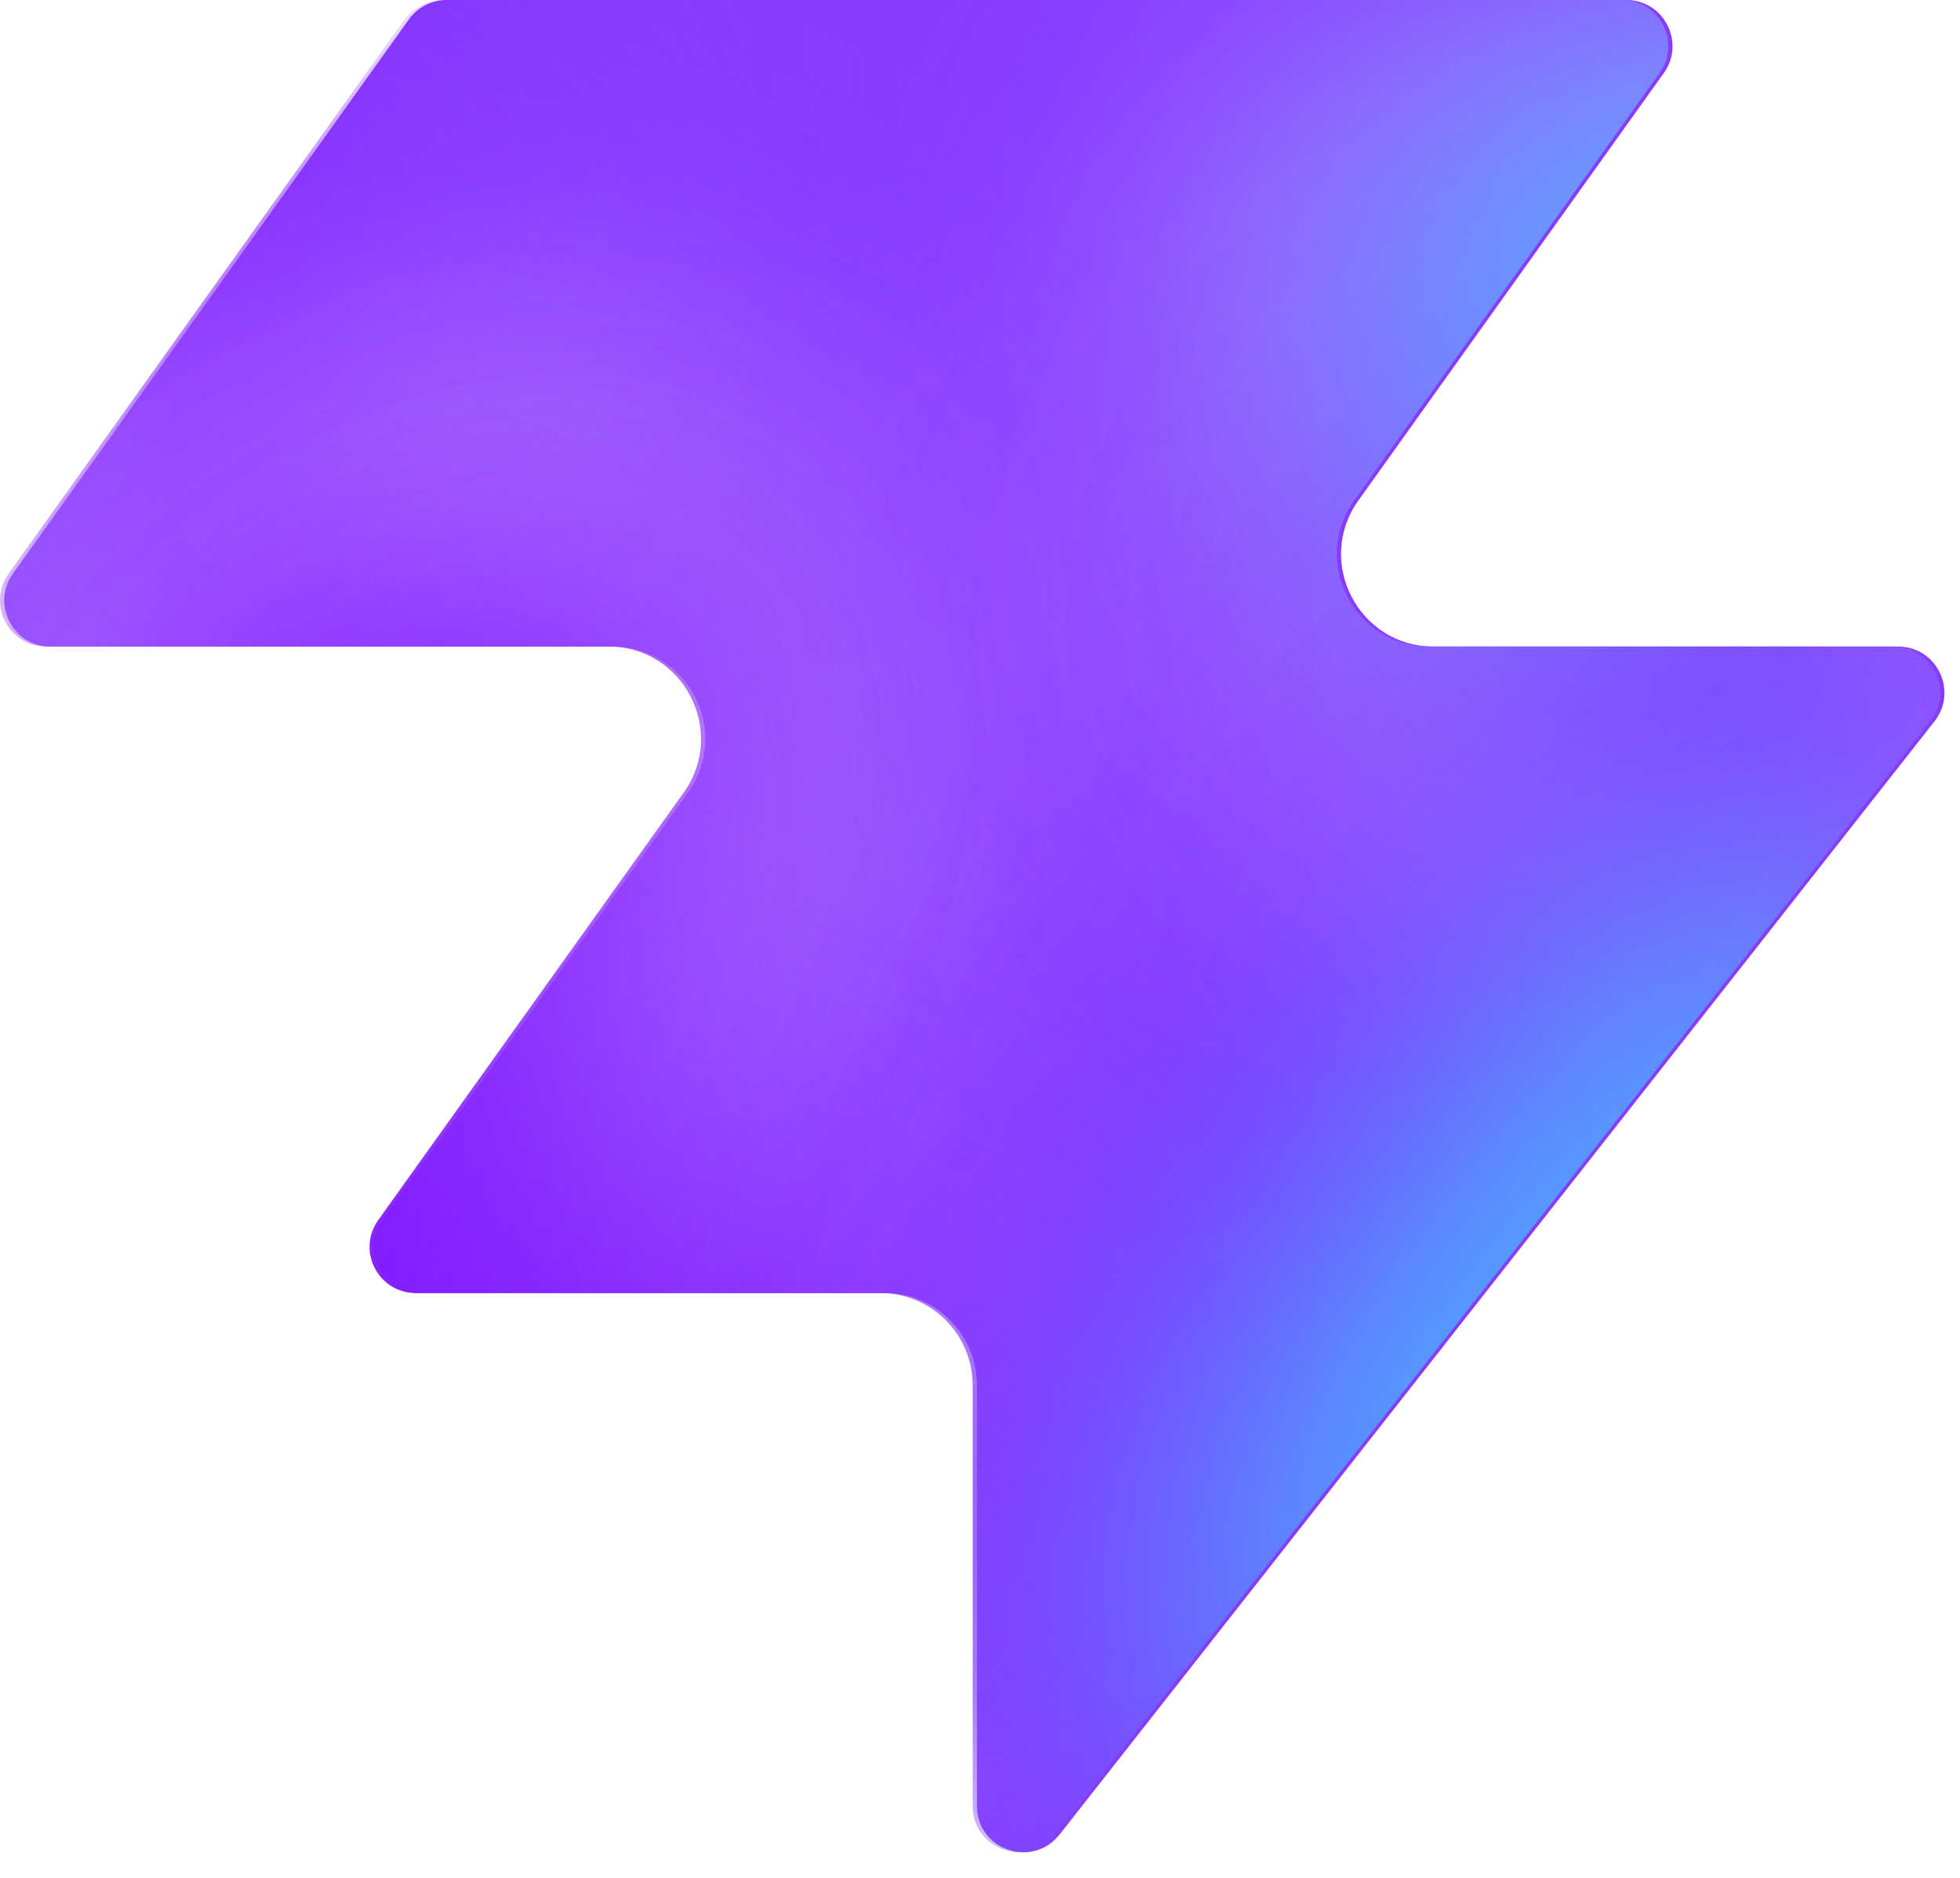
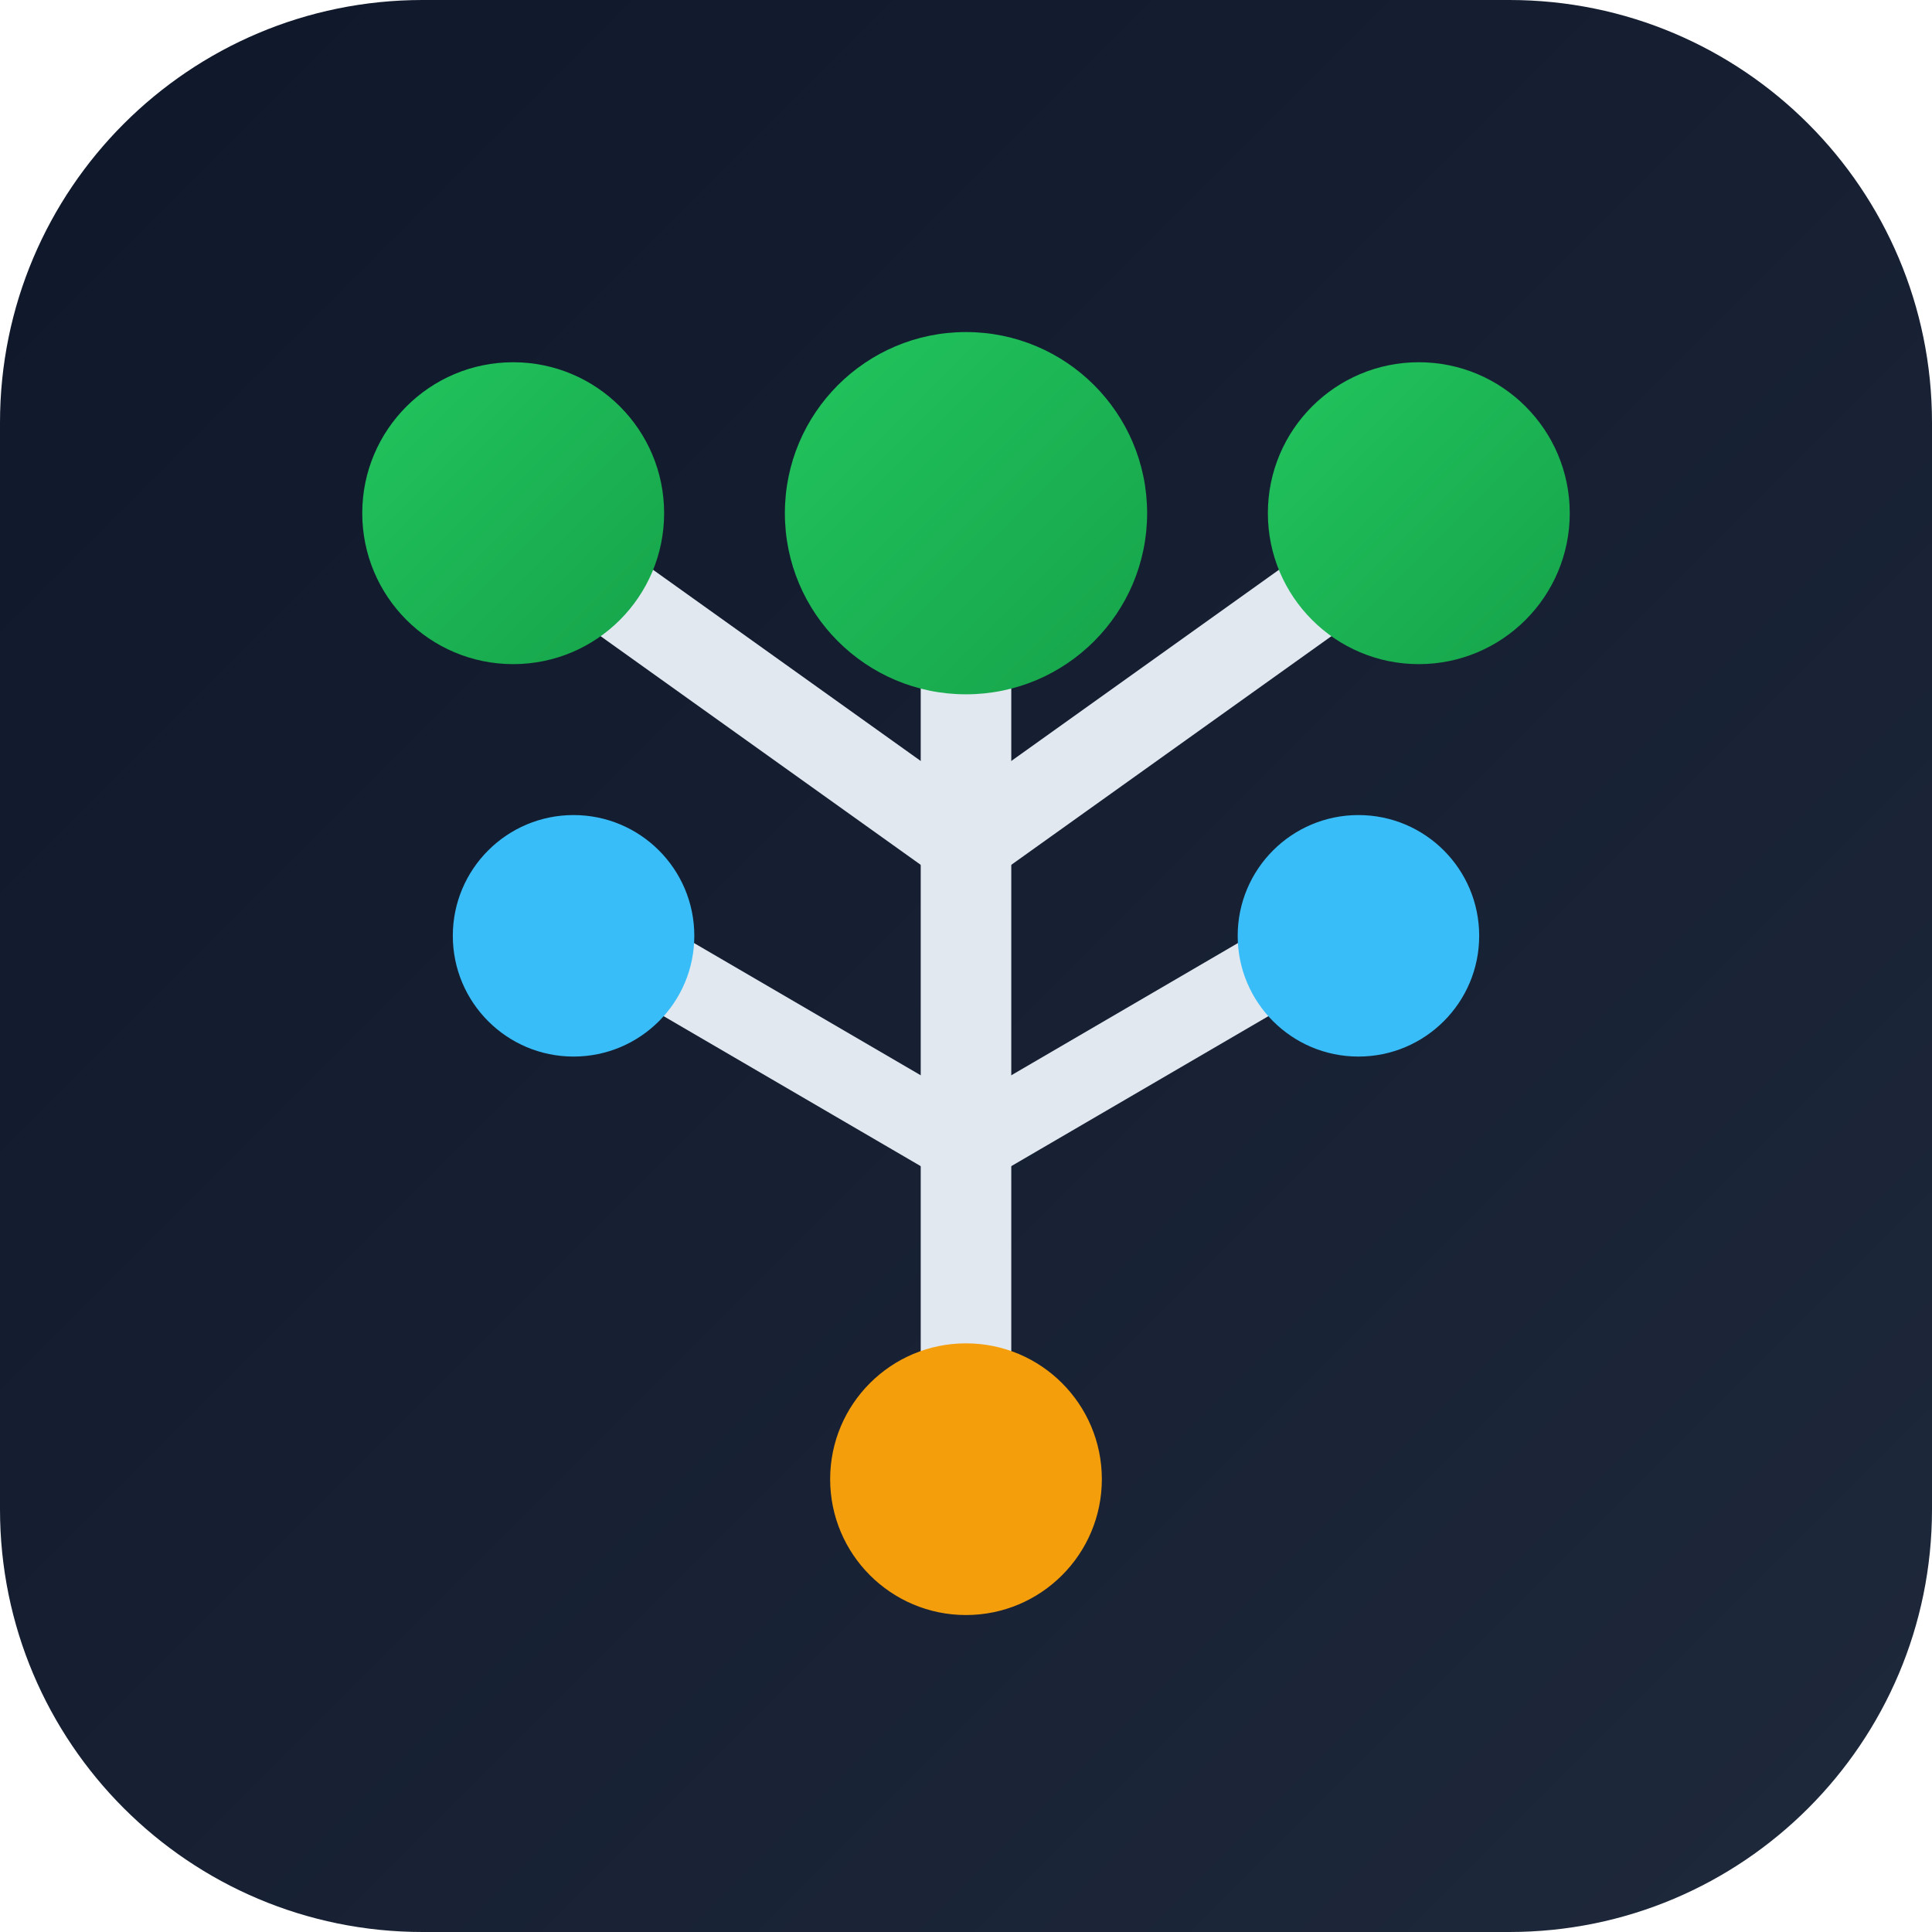
- <svg xmlns="http://www.w3.org/2000/svg" width="48" height="46" fill="none" viewBox="0 0 48 46">
-   <path fill="#863bff" d="M25.946 44.938c-.664.845-2.021.375-2.021-.698V33.937a2.26 2.26 0 0 0-2.262-2.262H10.287c-.92 0-1.456-1.04-.92-1.788l7.48-10.471c1.07-1.497 0-3.578-1.842-3.578H1.237c-.92 0-1.456-1.04-.92-1.788L10.013.474c.214-.297.556-.474.92-.474h28.894c.92 0 1.456 1.04.92 1.788l-7.48 10.471c-1.07 1.498 0 3.579 1.842 3.579h11.377c.943 0 1.473 1.088.89 1.83L25.947 44.94z" style="fill:#863bff;fill:color(display-p3 .525 .23 1);fill-opacity:1" />
-   <mask id="a" width="48" height="46" x="0" y="0" maskUnits="userSpaceOnUse" style="mask-type:alpha">
-     <path fill="#000" d="M25.842 44.938c-.664.844-2.021.375-2.021-.698V33.937a2.26 2.26 0 0 0-2.262-2.262H10.183c-.92 0-1.456-1.04-.92-1.788l7.48-10.471c1.07-1.498 0-3.579-1.842-3.579H1.133c-.92 0-1.456-1.04-.92-1.787L9.91.473c.214-.297.556-.474.92-.474h28.894c.92 0 1.456 1.04.92 1.788l-7.48 10.471c-1.07 1.498 0 3.578 1.842 3.578h11.377c.943 0 1.473 1.088.89 1.832L25.843 44.94z" style="fill:#000;fill-opacity:1" />
-   </mask>
-   <g mask="url(#a)">
-     <g filter="url(#b)">
-       <ellipse cx="5.508" cy="14.704" fill="#ede6ff" rx="5.508" ry="14.704" style="fill:#ede6ff;fill:color(display-p3 .927 .903 1);fill-opacity:1" transform="matrix(.00324 1 1 -.00324 -4.47 31.516)" />
-     </g>
-     <g filter="url(#c)">
-       <ellipse cx="10.399" cy="29.851" fill="#ede6ff" rx="10.399" ry="29.851" style="fill:#ede6ff;fill:color(display-p3 .927 .903 1);fill-opacity:1" transform="matrix(.00324 1 1 -.00324 -39.328 7.883)" />
-     </g>
-     <g filter="url(#d)">
-       <ellipse cx="5.508" cy="30.487" fill="#7e14ff" rx="5.508" ry="30.487" style="fill:#7e14ff;fill:color(display-p3 .492 .077 1);fill-opacity:1" transform="rotate(89.814 -25.913 -14.639)scale(1 -1)" />
-     </g>
-     <g filter="url(#e)">
-       <ellipse cx="5.508" cy="30.599" fill="#7e14ff" rx="5.508" ry="30.599" style="fill:#7e14ff;fill:color(display-p3 .492 .077 1);fill-opacity:1" transform="rotate(89.814 -32.644 -3.334)scale(1 -1)" />
-     </g>
-     <g filter="url(#f)">
-       <ellipse cx="5.508" cy="30.599" fill="#7e14ff" rx="5.508" ry="30.599" style="fill:#7e14ff;fill:color(display-p3 .492 .077 1);fill-opacity:1" transform="matrix(.00324 1 1 -.00324 -34.34 30.47)" />
-     </g>
-     <g filter="url(#g)">
-       <ellipse cx="14.072" cy="22.078" fill="#ede6ff" rx="14.072" ry="22.078" style="fill:#ede6ff;fill:color(display-p3 .927 .903 1);fill-opacity:1" transform="rotate(93.35 24.506 48.493)scale(-1 1)" />
-     </g>
-     <g filter="url(#h)">
-       <ellipse cx="3.47" cy="21.501" fill="#7e14ff" rx="3.47" ry="21.501" style="fill:#7e14ff;fill:color(display-p3 .492 .077 1);fill-opacity:1" transform="rotate(89.009 28.708 47.59)scale(-1 1)" />
-     </g>
-     <g filter="url(#i)">
-       <ellipse cx="3.47" cy="21.501" fill="#7e14ff" rx="3.47" ry="21.501" style="fill:#7e14ff;fill:color(display-p3 .492 .077 1);fill-opacity:1" transform="rotate(89.009 28.708 47.59)scale(-1 1)" />
-     </g>
-     <g filter="url(#j)">
-       <ellipse cx=".387" cy="8.972" fill="#7e14ff" rx="4.407" ry="29.108" style="fill:#7e14ff;fill:color(display-p3 .492 .077 1);fill-opacity:1" transform="rotate(39.51 .387 8.972)" />
-     </g>
-     <g filter="url(#k)">
-       <ellipse cx="47.523" cy="-6.092" fill="#7e14ff" rx="4.407" ry="29.108" style="fill:#7e14ff;fill:color(display-p3 .492 .077 1);fill-opacity:1" transform="rotate(37.892 47.523 -6.092)" />
-     </g>
-     <g filter="url(#l)">
-       <ellipse cx="41.412" cy="6.333" fill="#47bfff" rx="5.971" ry="9.665" style="fill:#47bfff;fill:color(display-p3 .28 .748 1);fill-opacity:1" transform="rotate(37.892 41.412 6.333)" />
-     </g>
-     <g filter="url(#m)">
-       <ellipse cx="-1.879" cy="38.332" fill="#7e14ff" rx="4.407" ry="29.108" style="fill:#7e14ff;fill:color(display-p3 .492 .077 1);fill-opacity:1" transform="rotate(37.892 -1.88 38.332)" />
-     </g>
-     <g filter="url(#n)">
-       <ellipse cx="-1.879" cy="38.332" fill="#7e14ff" rx="4.407" ry="29.108" style="fill:#7e14ff;fill:color(display-p3 .492 .077 1);fill-opacity:1" transform="rotate(37.892 -1.88 38.332)" />
-     </g>
-     <g filter="url(#o)">
-       <ellipse cx="35.651" cy="29.907" fill="#7e14ff" rx="4.407" ry="29.108" style="fill:#7e14ff;fill:color(display-p3 .492 .077 1);fill-opacity:1" transform="rotate(37.892 35.651 29.907)" />
-     </g>
-     <g filter="url(#p)">
-       <ellipse cx="38.418" cy="32.4" fill="#47bfff" rx="5.971" ry="15.297" style="fill:#47bfff;fill:color(display-p3 .28 .748 1);fill-opacity:1" transform="rotate(37.892 38.418 32.4)" />
-     </g>
-   </g>
+ <svg xmlns="http://www.w3.org/2000/svg" viewBox="0 0 64 64" role="img" aria-label="Favicon árbol de decisión">
  <defs>
-     <filter id="b" width="60.045" height="41.654" x="-19.77" y="16.149" color-interpolation-filters="sRGB" filterUnits="userSpaceOnUse">
-       <feFlood flood-opacity="0" result="BackgroundImageFix" />
-       <feBlend in="SourceGraphic" in2="BackgroundImageFix" result="shape" />
-       <feGaussianBlur result="effect1_foregroundBlur_2002_17158" stdDeviation="7.659" />
-     </filter>
-     <filter id="c" width="90.34" height="51.437" x="-54.613" y="-7.533" color-interpolation-filters="sRGB" filterUnits="userSpaceOnUse">
-       <feFlood flood-opacity="0" result="BackgroundImageFix" />
-       <feBlend in="SourceGraphic" in2="BackgroundImageFix" result="shape" />
-       <feGaussianBlur result="effect1_foregroundBlur_2002_17158" stdDeviation="7.659" />
-     </filter>
-     <filter id="d" width="79.355" height="29.4" x="-49.64" y="2.03" color-interpolation-filters="sRGB" filterUnits="userSpaceOnUse">
-       <feFlood flood-opacity="0" result="BackgroundImageFix" />
-       <feBlend in="SourceGraphic" in2="BackgroundImageFix" result="shape" />
-       <feGaussianBlur result="effect1_foregroundBlur_2002_17158" stdDeviation="4.596" />
-     </filter>
-     <filter id="e" width="79.579" height="29.4" x="-45.045" y="20.029" color-interpolation-filters="sRGB" filterUnits="userSpaceOnUse">
-       <feFlood flood-opacity="0" result="BackgroundImageFix" />
-       <feBlend in="SourceGraphic" in2="BackgroundImageFix" result="shape" />
-       <feGaussianBlur result="effect1_foregroundBlur_2002_17158" stdDeviation="4.596" />
-     </filter>
-     <filter id="f" width="79.579" height="29.4" x="-43.513" y="21.178" color-interpolation-filters="sRGB" filterUnits="userSpaceOnUse">
-       <feFlood flood-opacity="0" result="BackgroundImageFix" />
-       <feBlend in="SourceGraphic" in2="BackgroundImageFix" result="shape" />
-       <feGaussianBlur result="effect1_foregroundBlur_2002_17158" stdDeviation="4.596" />
-     </filter>
-     <filter id="g" width="74.749" height="58.852" x="15.756" y="-17.901" color-interpolation-filters="sRGB" filterUnits="userSpaceOnUse">
-       <feFlood flood-opacity="0" result="BackgroundImageFix" />
-       <feBlend in="SourceGraphic" in2="BackgroundImageFix" result="shape" />
-       <feGaussianBlur result="effect1_foregroundBlur_2002_17158" stdDeviation="7.659" />
-     </filter>
-     <filter id="h" width="61.377" height="25.362" x="23.548" y="2.284" color-interpolation-filters="sRGB" filterUnits="userSpaceOnUse">
-       <feFlood flood-opacity="0" result="BackgroundImageFix" />
-       <feBlend in="SourceGraphic" in2="BackgroundImageFix" result="shape" />
-       <feGaussianBlur result="effect1_foregroundBlur_2002_17158" stdDeviation="4.596" />
-     </filter>
-     <filter id="i" width="61.377" height="25.362" x="23.548" y="2.284" color-interpolation-filters="sRGB" filterUnits="userSpaceOnUse">
-       <feFlood flood-opacity="0" result="BackgroundImageFix" />
-       <feBlend in="SourceGraphic" in2="BackgroundImageFix" result="shape" />
-       <feGaussianBlur result="effect1_foregroundBlur_2002_17158" stdDeviation="4.596" />
-     </filter>
-     <filter id="j" width="56.045" height="63.649" x="-27.636" y="-22.853" color-interpolation-filters="sRGB" filterUnits="userSpaceOnUse">
-       <feFlood flood-opacity="0" result="BackgroundImageFix" />
-       <feBlend in="SourceGraphic" in2="BackgroundImageFix" result="shape" />
-       <feGaussianBlur result="effect1_foregroundBlur_2002_17158" stdDeviation="4.596" />
-     </filter>
-     <filter id="k" width="54.814" height="64.646" x="20.116" y="-38.415" color-interpolation-filters="sRGB" filterUnits="userSpaceOnUse">
-       <feFlood flood-opacity="0" result="BackgroundImageFix" />
-       <feBlend in="SourceGraphic" in2="BackgroundImageFix" result="shape" />
-       <feGaussianBlur result="effect1_foregroundBlur_2002_17158" stdDeviation="4.596" />
-     </filter>
-     <filter id="l" width="33.541" height="35.313" x="24.641" y="-11.323" color-interpolation-filters="sRGB" filterUnits="userSpaceOnUse">
-       <feFlood flood-opacity="0" result="BackgroundImageFix" />
-       <feBlend in="SourceGraphic" in2="BackgroundImageFix" result="shape" />
-       <feGaussianBlur result="effect1_foregroundBlur_2002_17158" stdDeviation="4.596" />
-     </filter>
-     <filter id="m" width="54.814" height="64.646" x="-29.286" y="6.009" color-interpolation-filters="sRGB" filterUnits="userSpaceOnUse">
-       <feFlood flood-opacity="0" result="BackgroundImageFix" />
-       <feBlend in="SourceGraphic" in2="BackgroundImageFix" result="shape" />
-       <feGaussianBlur result="effect1_foregroundBlur_2002_17158" stdDeviation="4.596" />
-     </filter>
-     <filter id="n" width="54.814" height="64.646" x="-29.286" y="6.009" color-interpolation-filters="sRGB" filterUnits="userSpaceOnUse">
-       <feFlood flood-opacity="0" result="BackgroundImageFix" />
-       <feBlend in="SourceGraphic" in2="BackgroundImageFix" result="shape" />
-       <feGaussianBlur result="effect1_foregroundBlur_2002_17158" stdDeviation="4.596" />
-     </filter>
-     <filter id="o" width="54.814" height="64.646" x="8.244" y="-2.416" color-interpolation-filters="sRGB" filterUnits="userSpaceOnUse">
-       <feFlood flood-opacity="0" result="BackgroundImageFix" />
-       <feBlend in="SourceGraphic" in2="BackgroundImageFix" result="shape" />
-       <feGaussianBlur result="effect1_foregroundBlur_2002_17158" stdDeviation="4.596" />
-     </filter>
-     <filter id="p" width="39.409" height="43.623" x="18.713" y="10.588" color-interpolation-filters="sRGB" filterUnits="userSpaceOnUse">
-       <feFlood flood-opacity="0" result="BackgroundImageFix" />
-       <feBlend in="SourceGraphic" in2="BackgroundImageFix" result="shape" />
-       <feGaussianBlur result="effect1_foregroundBlur_2002_17158" stdDeviation="4.596" />
-     </filter>
+     <linearGradient id="bg" x1="0" x2="1" y1="0" y2="1">
+       <stop offset="0%" stop-color="#0f172a" />
+       <stop offset="100%" stop-color="#1e293b" />
+     </linearGradient>
+     <linearGradient id="leaf" x1="0" x2="1" y1="0" y2="1">
+       <stop offset="0%" stop-color="#22c55e" />
+       <stop offset="100%" stop-color="#16a34a" />
+     </linearGradient>
  </defs>
+   <rect width="64" height="64" rx="14" fill="url(#bg)" />
+   <line x1="32" y1="49" x2="32" y2="20" stroke="#e2e8f0" stroke-width="3" stroke-linecap="round" />
+   <line x1="32" y1="28" x2="18" y2="18" stroke="#e2e8f0" stroke-width="2.8" stroke-linecap="round" />
+   <line x1="32" y1="28" x2="46" y2="18" stroke="#e2e8f0" stroke-width="2.8" stroke-linecap="round" />
+   <line x1="32" y1="38" x2="20" y2="31" stroke="#e2e8f0" stroke-width="2.6" stroke-linecap="round" />
+   <line x1="32" y1="38" x2="44" y2="31" stroke="#e2e8f0" stroke-width="2.6" stroke-linecap="round" />
+   <circle cx="32" cy="17" r="6" fill="url(#leaf)" />
+   <circle cx="17" cy="17" r="5" fill="url(#leaf)" />
+   <circle cx="47" cy="17" r="5" fill="url(#leaf)" />
+   <circle cx="19" cy="31" r="4" fill="#38bdf8" />
+   <circle cx="45" cy="31" r="4" fill="#38bdf8" />
+   <circle cx="32" cy="49" r="4.5" fill="#f59e0b" />
</svg>
